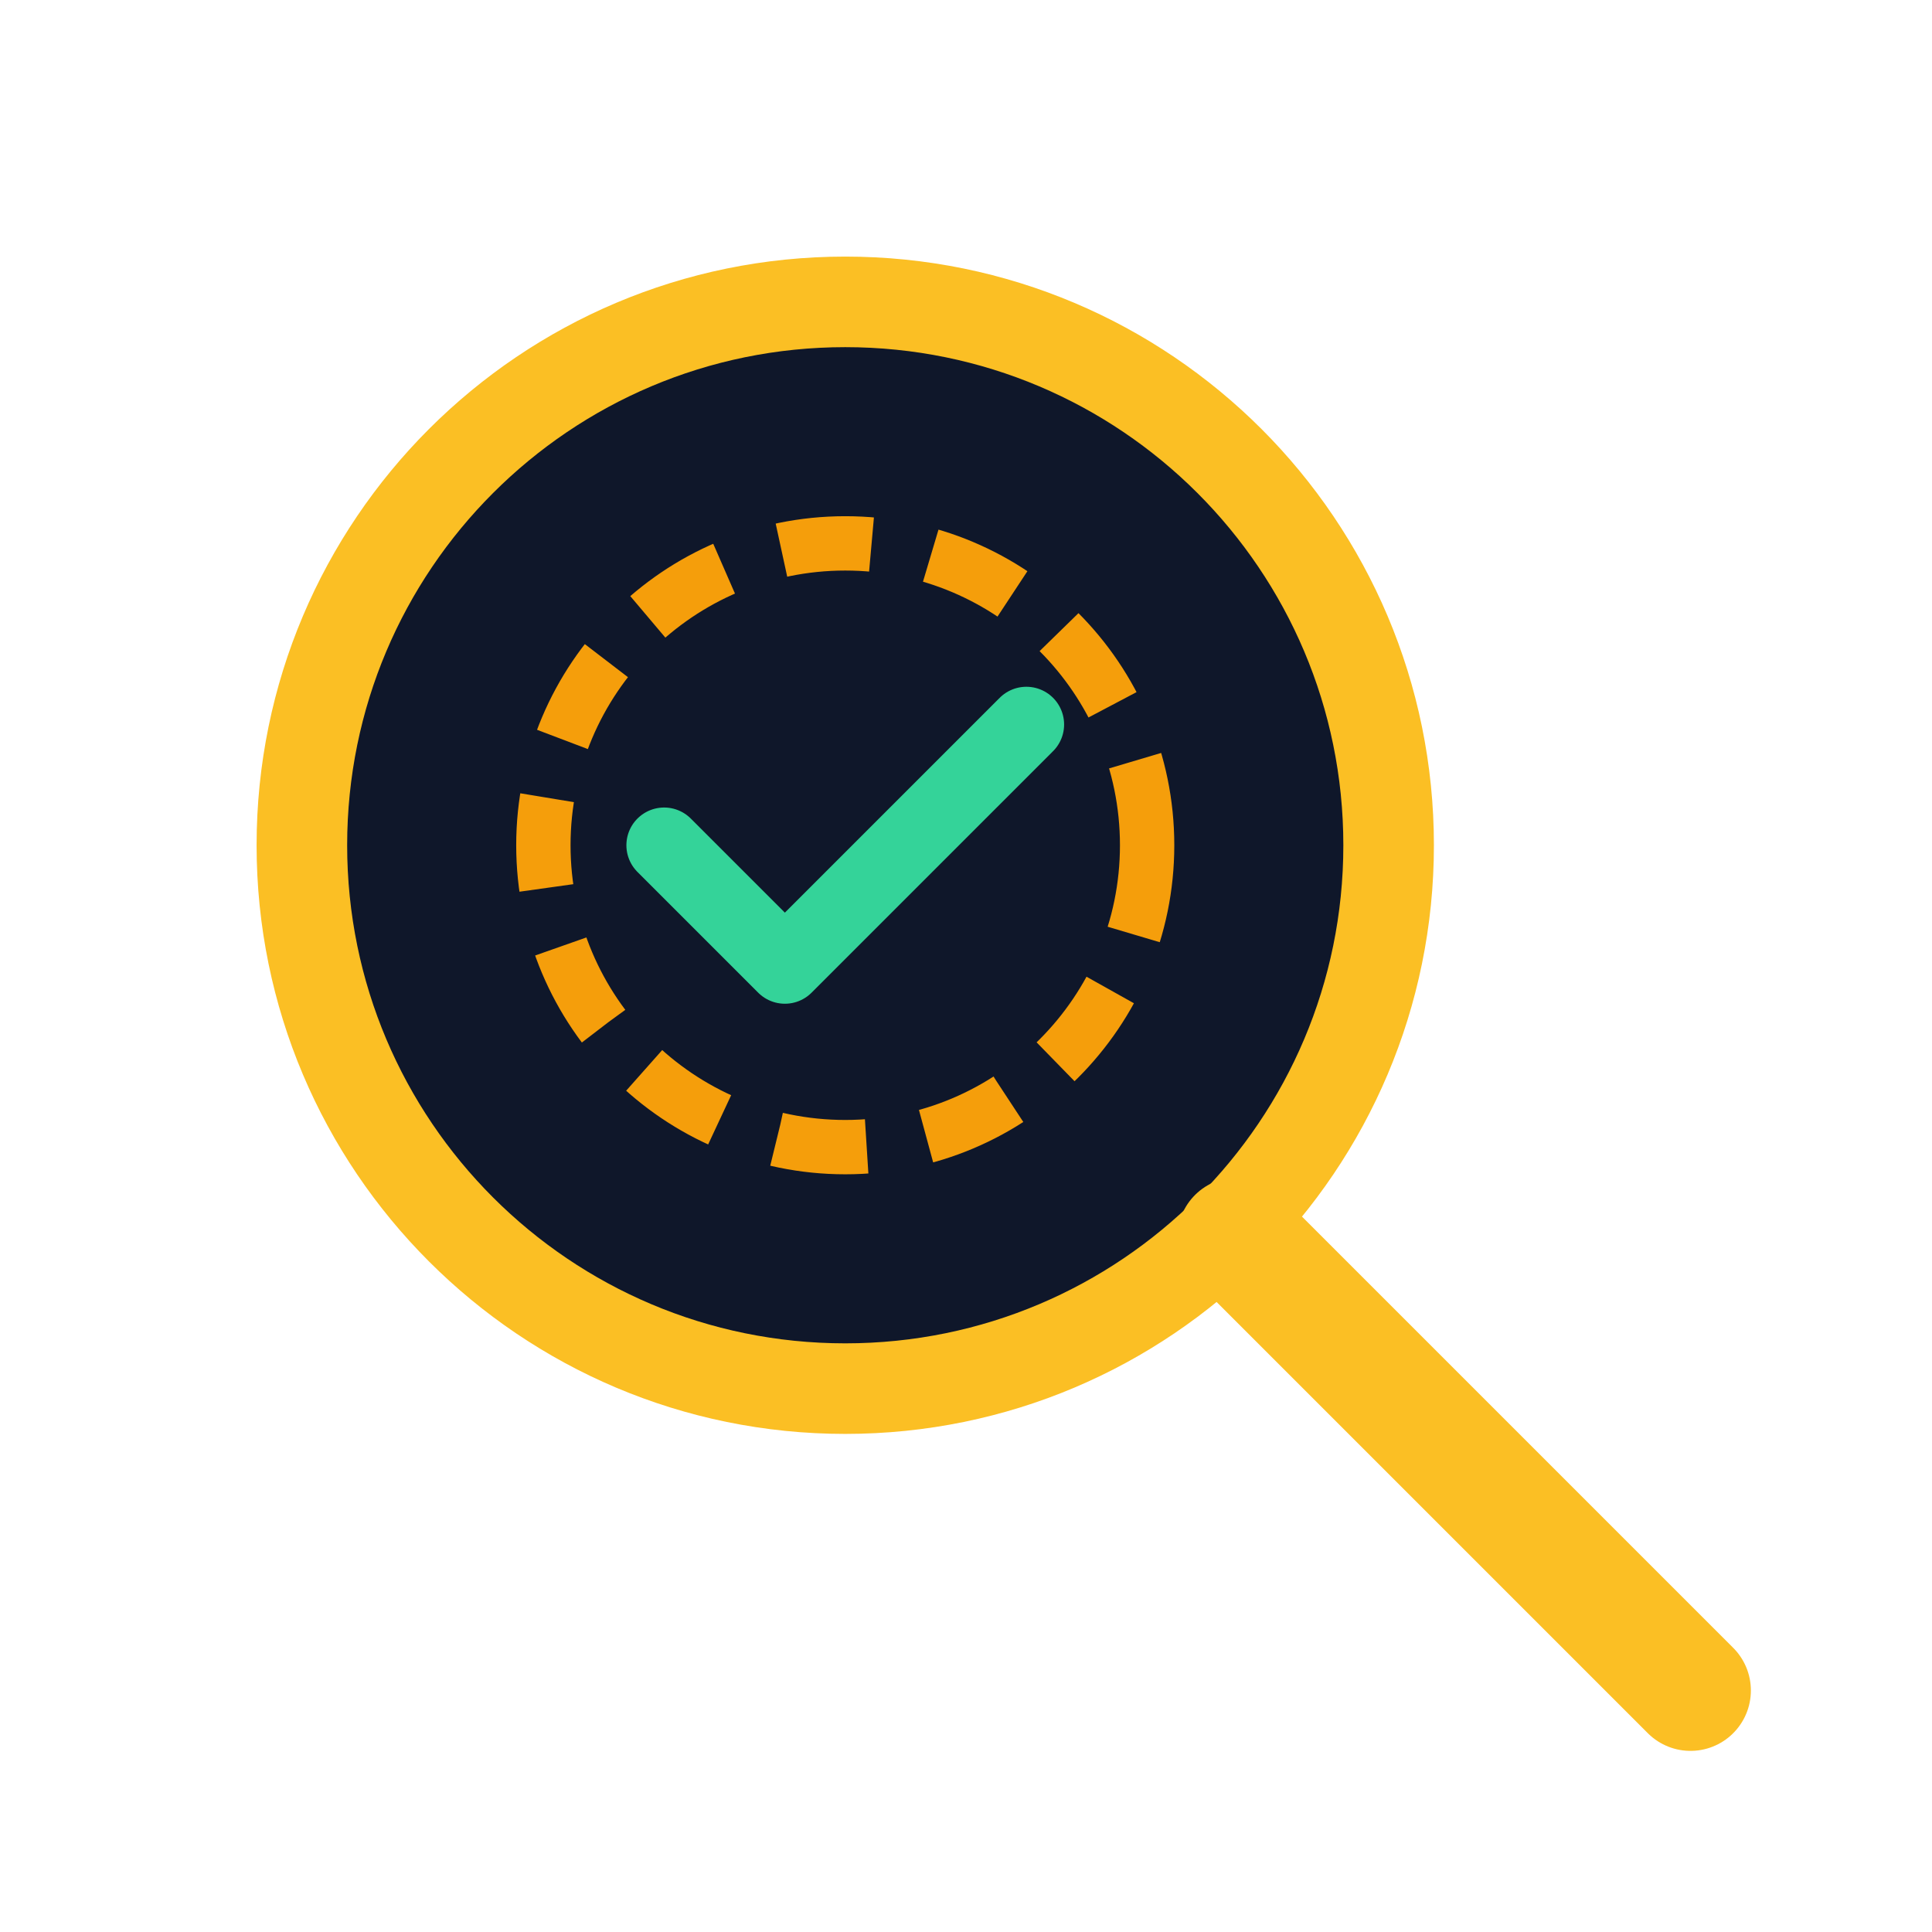
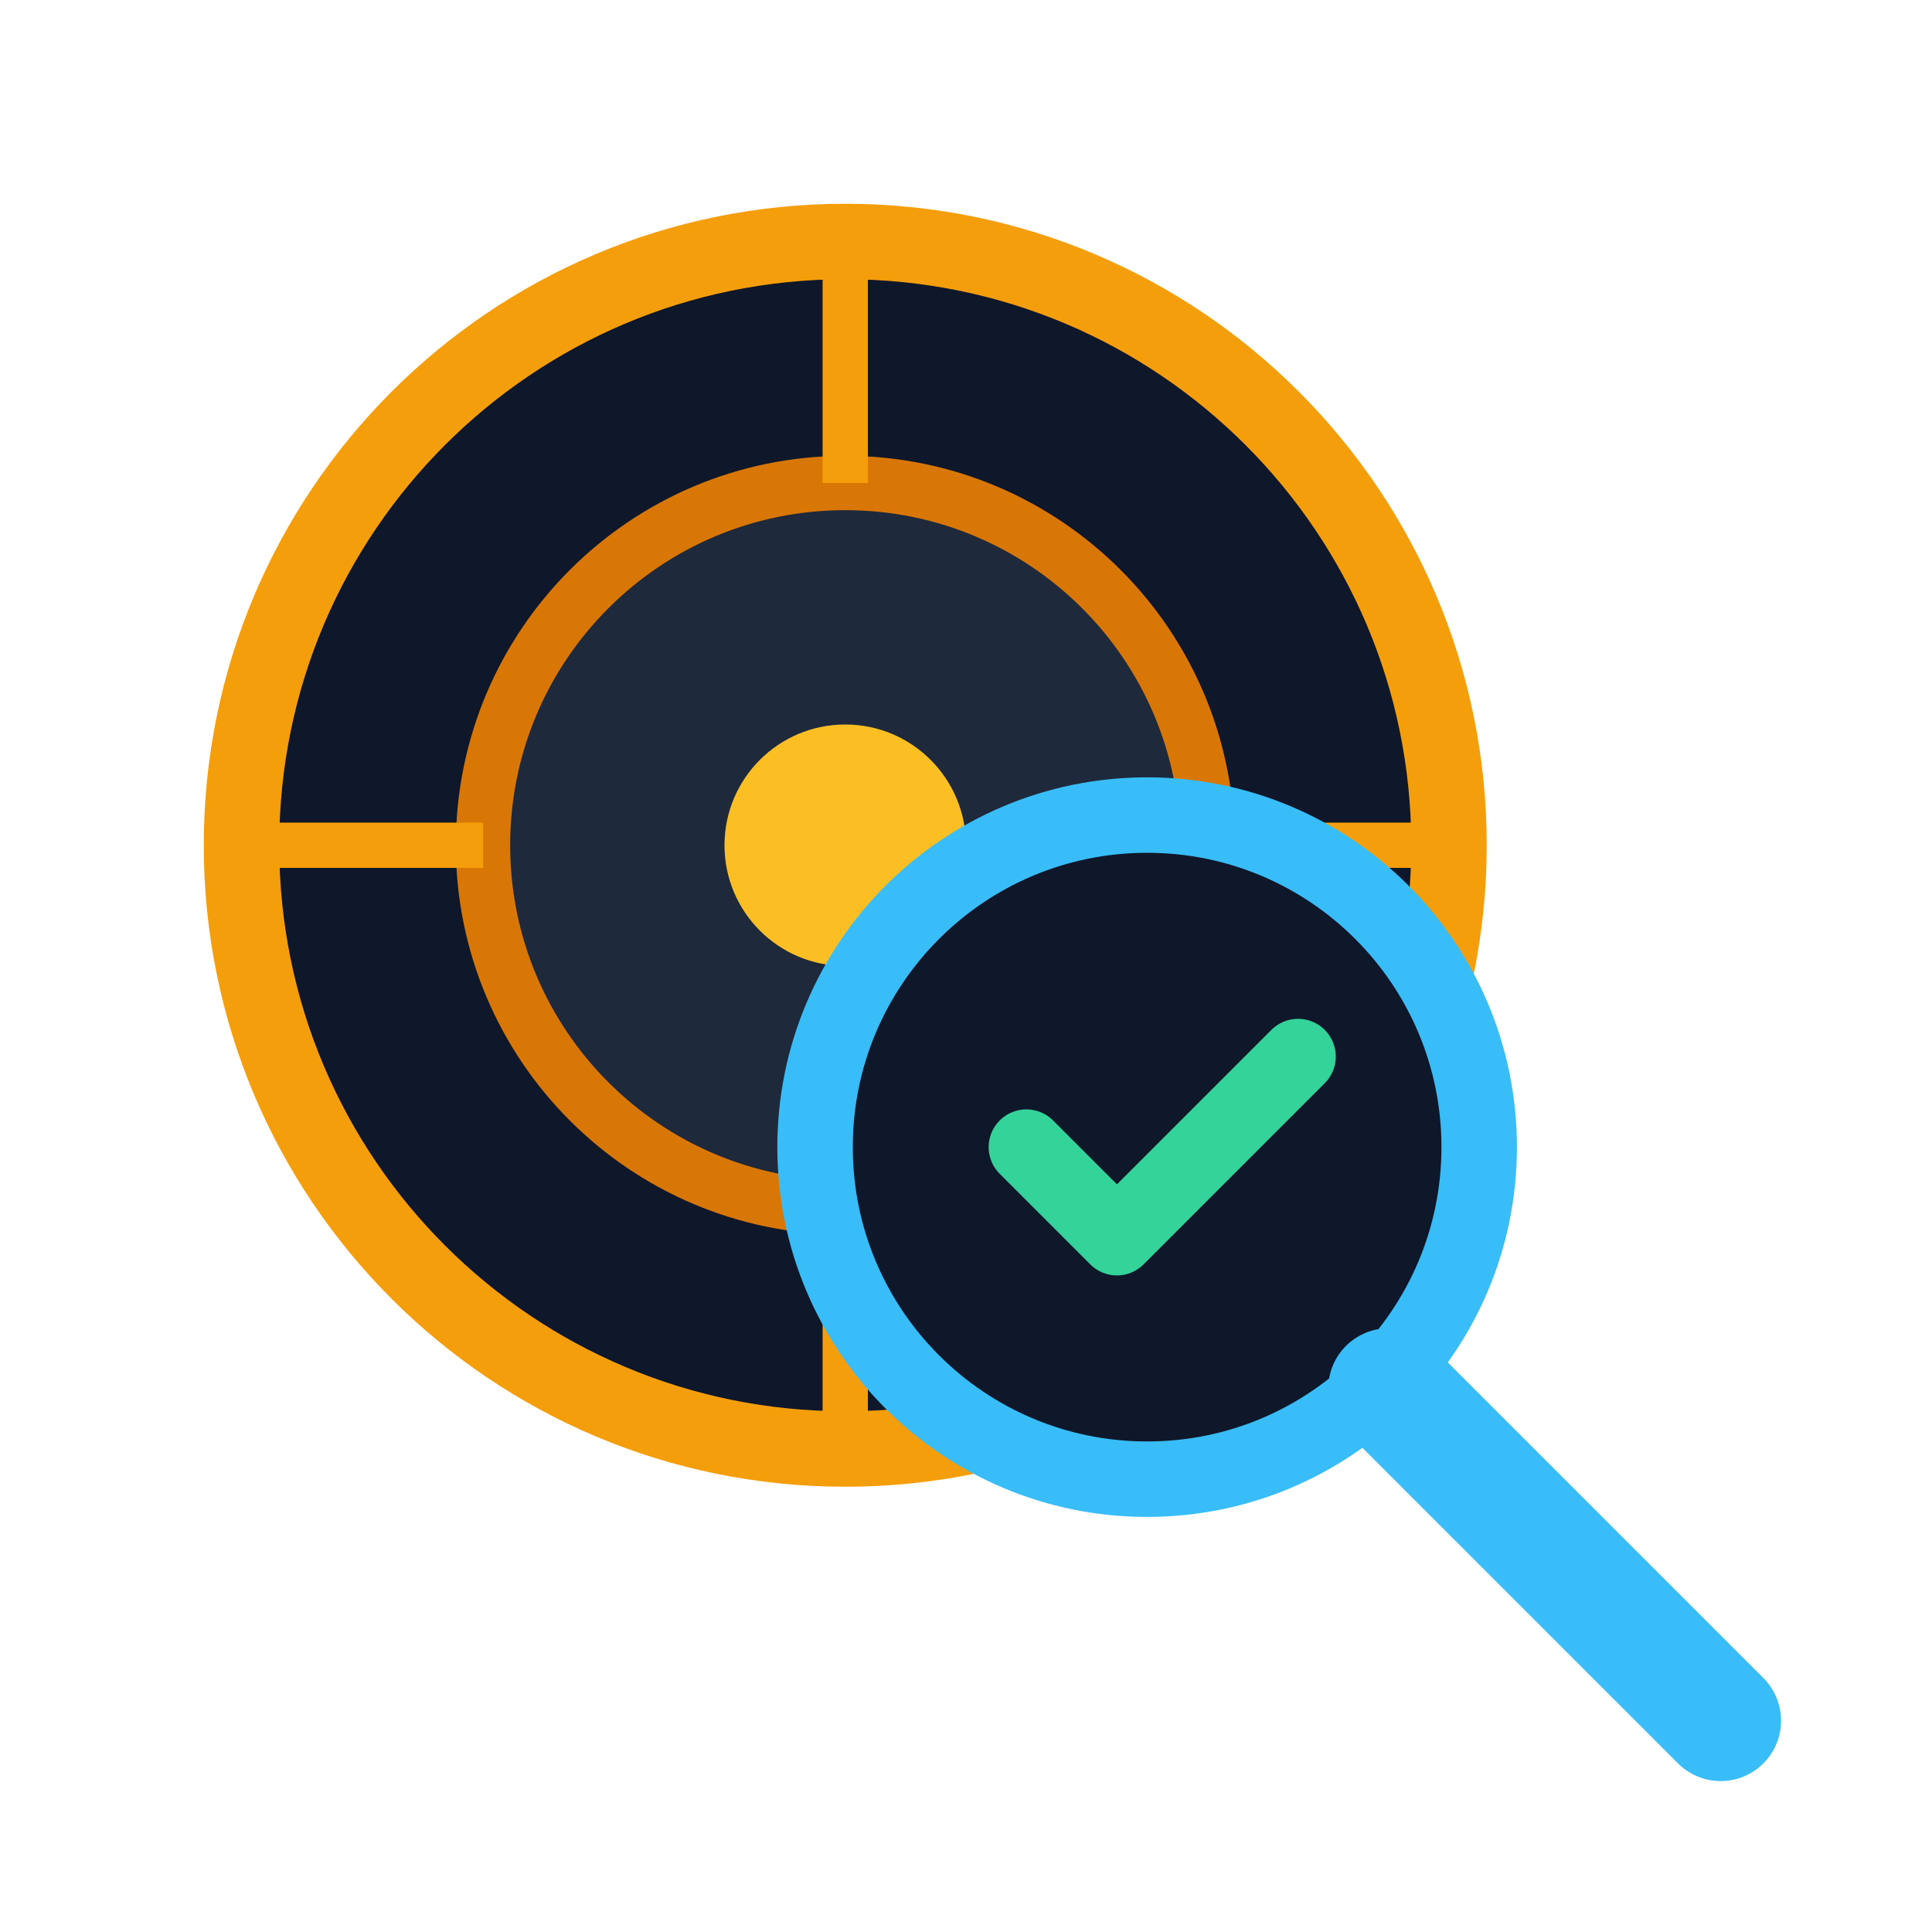
<svg xmlns="http://www.w3.org/2000/svg" viewBox="0 0 64 64" width="64" height="64">
-   <circle cx="28" cy="28" r="18" fill="#0f172a" stroke="#fbbf24" stroke-width="3" />
-   <circle cx="28" cy="28" r="10" fill="none" stroke="#f59e0b" stroke-width="1.8" stroke-dasharray="3,2" />
-   <line x1="41" y1="41" x2="56" y2="56" stroke="#fbbf24" stroke-width="4" stroke-linecap="round" />
-   <path d="M22 28 L26 32 L34 24" fill="none" stroke="#34d399" stroke-width="2.5" stroke-linecap="round" stroke-linejoin="round" />
+   <circle cx="28" cy="28" r="20" fill="#0f172a" stroke="#f59e0b" stroke-width="2.5" />
+   <circle cx="28" cy="28" r="12" fill="#1e293b" stroke="#d97706" stroke-width="1.8" />
+   <circle cx="28" cy="28" r="4" fill="#fbbf24" />
+   <line x1="28" y1="8" x2="28" y2="16" stroke="#f59e0b" stroke-width="1.5" />
+   <line x1="28" y1="40" x2="28" y2="48" stroke="#f59e0b" stroke-width="1.5" />
+   <line x1="8" y1="28" x2="16" y2="28" stroke="#f59e0b" stroke-width="1.5" />
+   <line x1="40" y1="28" x2="48" y2="28" stroke="#f59e0b" stroke-width="1.5" />
+   <circle cx="38" cy="38" r="11" fill="#0f172a" stroke="#38bdf8" stroke-width="2.5" />
+   <line x1="46" y1="46" x2="57" y2="57" stroke="#38bdf8" stroke-width="4" stroke-linecap="round" />
+   <path d="M34 38 L37 41 L43 35" fill="none" stroke="#34d399" stroke-width="2.5" stroke-linecap="round" stroke-linejoin="round" />
</svg>
